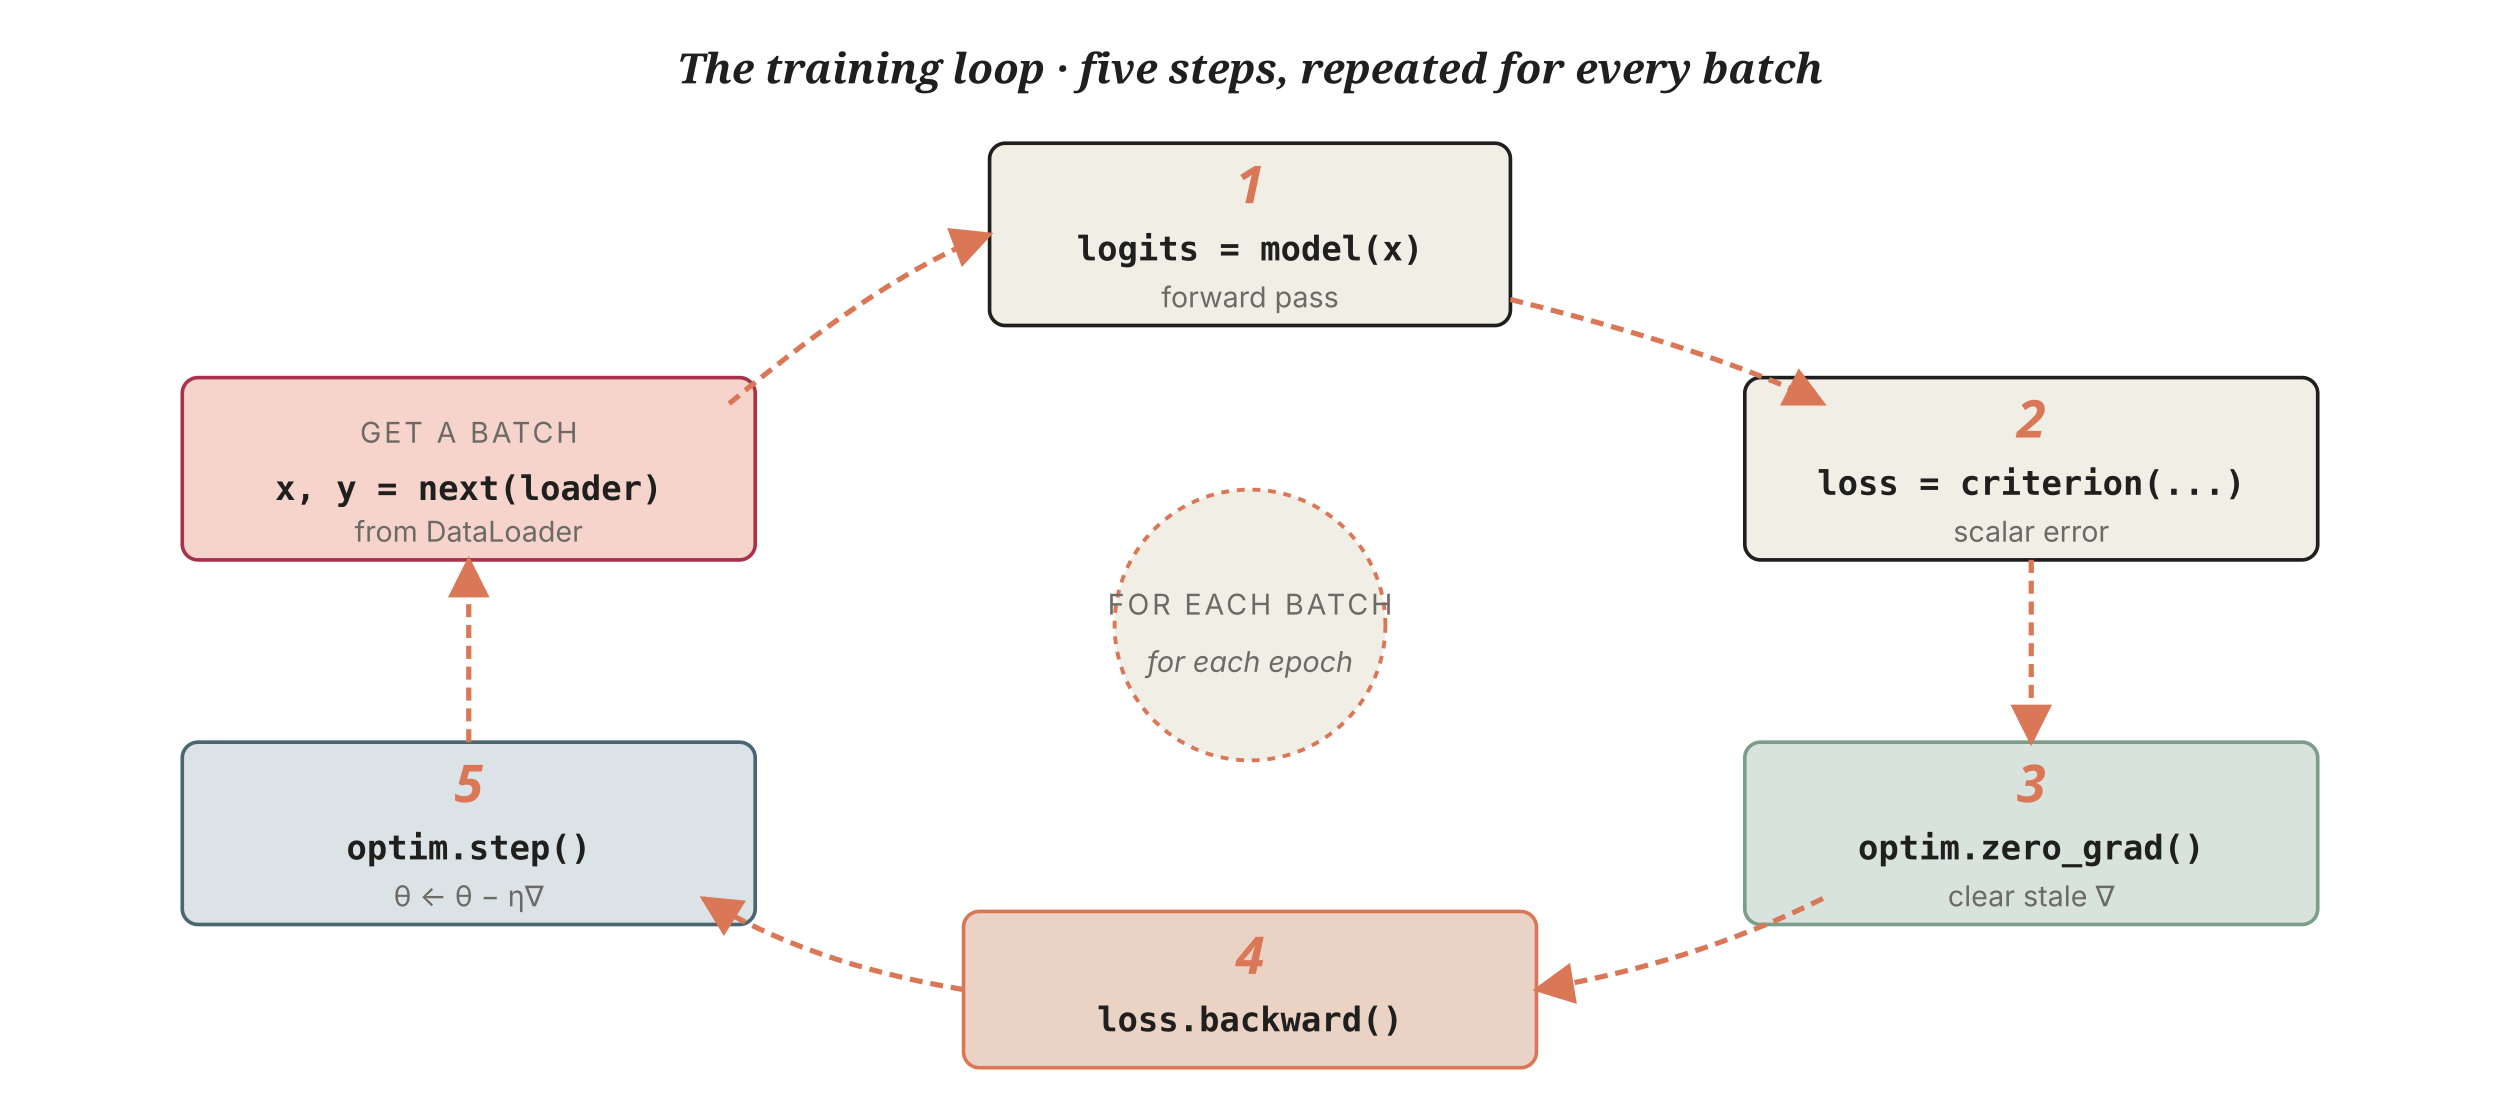
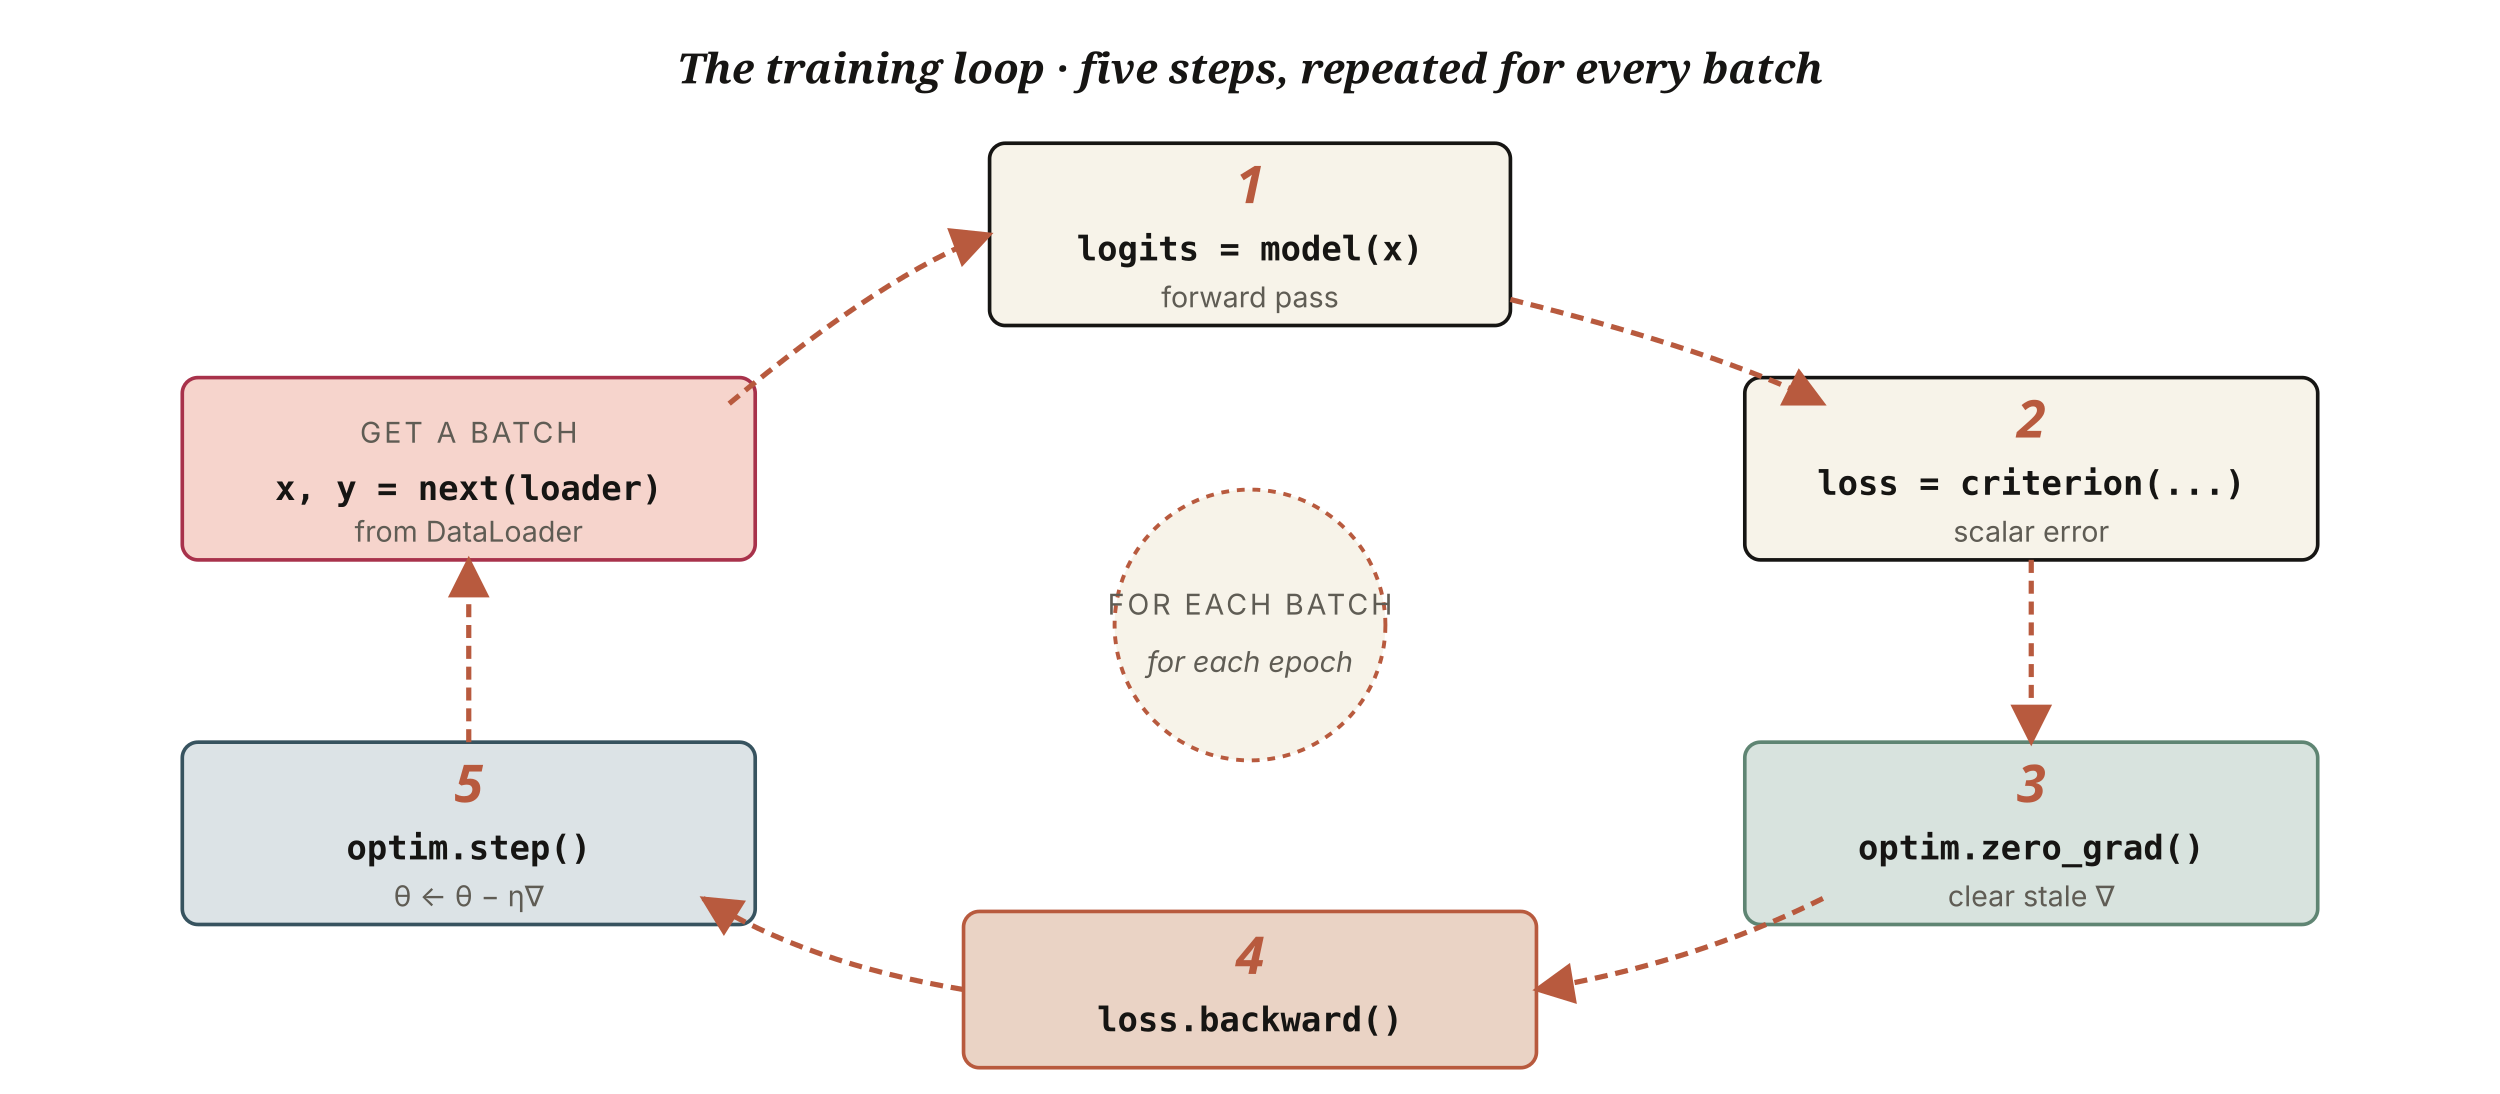
- <svg xmlns="http://www.w3.org/2000/svg" viewBox="0 0 960 420" font-family="Fraunces, Georgia, serif">
+ <svg xmlns="http://www.w3.org/2000/svg" viewBox="0 0 960 420" font-family="EB Garamond, Georgia, serif">
  <defs>
    <style>
-       .box   { fill:#F0EEE5; stroke:#1F1F1E; stroke-width:1.4; rx:6; ry:6; }
-       .box-a { fill:#EAD3C5; stroke:#D97757; stroke-width:1.4; rx:6; ry:6; }
-       .box-s { fill:#D8E3DE; stroke:#7B9E89; stroke-width:1.4; rx:6; ry:6; }
-       .box-b { fill:#DCE3E6; stroke:#4A6670; stroke-width:1.4; rx:6; ry:6; }
+       .box   { fill:#F7F3E9; stroke:#161513; stroke-width:1.4; rx:6; ry:6; }
+       .box-a { fill:#EAD3C5; stroke:#B85A3E; stroke-width:1.4; rx:6; ry:6; }
+       .box-s { fill:#D8E3DE; stroke:#5F8573; stroke-width:1.4; rx:6; ry:6; }
+       .box-b { fill:#DCE3E6; stroke:#37535F; stroke-width:1.4; rx:6; ry:6; }
      .box-r { fill:#F6D4CC; stroke:#A8324B; stroke-width:1.4; rx:6; ry:6; }
-       .ink   { stroke:#1F1F1E; fill:none; stroke-width:1.5; }
-       .loop  { stroke:#D97757; fill:none; stroke-width:2; stroke-dasharray:5 3; }
-       .mono  { font-family:'JetBrains Mono', monospace; fill:#1F1F1E; font-size:13px; font-weight:600; }
-       .mut   { fill:#6B6A65; font-size:11px; font-family:Inter, sans-serif; }
-       .ttl   { fill:#1F1F1E; font-size:16px; font-weight:600; font-style:italic; }
-       .tag   { fill:#6B6A65; font-size:11px; letter-spacing:0.1em; text-transform:uppercase; font-family:Inter, sans-serif; }
-       .num   { fill:#D97757; font-size:20px; font-family:Fraunces; font-weight:600; font-style:italic; }
+       .ink   { stroke:#161513; fill:none; stroke-width:1.5; }
+       .loop  { stroke:#B85A3E; fill:none; stroke-width:2; stroke-dasharray:5 3; }
+       .mono  { font-family:'JetBrains Mono', monospace; fill:#161513; font-size:13px; font-weight:600; }
+       .mut   { fill:#5F5C54; font-size:11px; font-family:Inter, sans-serif; }
+       .ttl   { fill:#161513; font-size:16px; font-weight:600; font-style:italic; }
+       .tag   { fill:#5F5C54; font-size:11px; letter-spacing:0.1em; text-transform:uppercase; font-family:Inter, sans-serif; }
+       .num   { fill:#B85A3E; font-size:20px; font-family:EB Garamond; font-weight:600; font-style:italic; }
    </style>
    <marker id="tc-a" viewBox="0 0 10 10" refX="9" refY="5" markerWidth="8" markerHeight="8" orient="auto">
-       <path d="M0,0 L10,5 L0,10 z" fill="#D97757" />
+       <path d="M0,0 L10,5 L0,10 z" fill="#B85A3E" />
    </marker>
  </defs>
  <text x="480" y="32" text-anchor="middle" class="ttl">The training loop · five steps, repeated for every batch</text>
  <g transform="translate(480, 240)">
-     <circle cx="0" cy="0" r="52" fill="#F0EEE5" stroke="#D97757" stroke-width="1.5" stroke-dasharray="3 3" />
-     <text x="0" y="-4" text-anchor="middle" class="tag" fill="#D97757">FOR EACH BATCH</text>
+     <circle cx="0" cy="0" r="52" fill="#F7F3E9" stroke="#B85A3E" stroke-width="1.5" stroke-dasharray="3 3" />
+     <text x="0" y="-4" text-anchor="middle" class="tag" fill="#B85A3E">FOR EACH BATCH</text>
    <text x="0" y="18" text-anchor="middle" class="mut" font-style="italic">for each epoch</text>
  </g>
  <g transform="translate(480, 90)">
    <rect class="box" x="-100" y="-35" width="200" height="70" />
    <text x="0" y="-12" text-anchor="middle" class="num">1</text>
    <text x="0" y="10" text-anchor="middle" class="mono">logits = model(x)</text>
    <text x="0" y="28" text-anchor="middle" class="mut">forward pass</text>
  </g>
  <g transform="translate(780, 180)">
    <rect class="box" x="-110" y="-35" width="220" height="70" />
    <text x="0" y="-12" text-anchor="middle" class="num">2</text>
    <text x="0" y="10" text-anchor="middle" class="mono">loss = criterion(...)</text>
    <text x="0" y="28" text-anchor="middle" class="mut">scalar error</text>
  </g>
  <g transform="translate(780, 320)">
    <rect class="box-s" x="-110" y="-35" width="220" height="70" />
    <text x="0" y="-12" text-anchor="middle" class="num">3</text>
    <text x="0" y="10" text-anchor="middle" class="mono">optim.zero_grad()</text>
    <text x="0" y="28" text-anchor="middle" class="mut">clear stale ∇</text>
  </g>
  <g transform="translate(480, 380)">
    <rect class="box-a" x="-110" y="-30" width="220" height="60" />
    <text x="0" y="-6" text-anchor="middle" class="num">4</text>
    <text x="0" y="16" text-anchor="middle" class="mono">loss.backward()</text>
  </g>
  <g transform="translate(180, 320)">
    <rect class="box-b" x="-110" y="-35" width="220" height="70" />
    <text x="0" y="-12" text-anchor="middle" class="num">5</text>
    <text x="0" y="10" text-anchor="middle" class="mono">optim.step()</text>
    <text x="0" y="28" text-anchor="middle" class="mut">θ ← θ − η∇</text>
  </g>
  <g transform="translate(180, 180)">
    <rect class="box-r" x="-110" y="-35" width="220" height="70" />
    <text x="0" y="-10" text-anchor="middle" class="tag" fill="#A8324B">GET A BATCH</text>
    <text x="0" y="12" text-anchor="middle" class="mono">x, y = next(loader)</text>
    <text x="0" y="28" text-anchor="middle" class="mut">from DataLoader</text>
  </g>
  <g class="loop" marker-end="url(#tc-a)">
    <path d="M 280 155 Q 340 105 380 90" />
    <path d="M 580 115 Q 660 135 700 155" />
    <path d="M 780 215 Q 780 265 780 285" />
    <path d="M 700 345 Q 650 370 590 380" />
    <path d="M 370 380 Q 310 370 270 345" />
    <path d="M 180 285 Q 180 240 180 215" />
  </g>
</svg>
